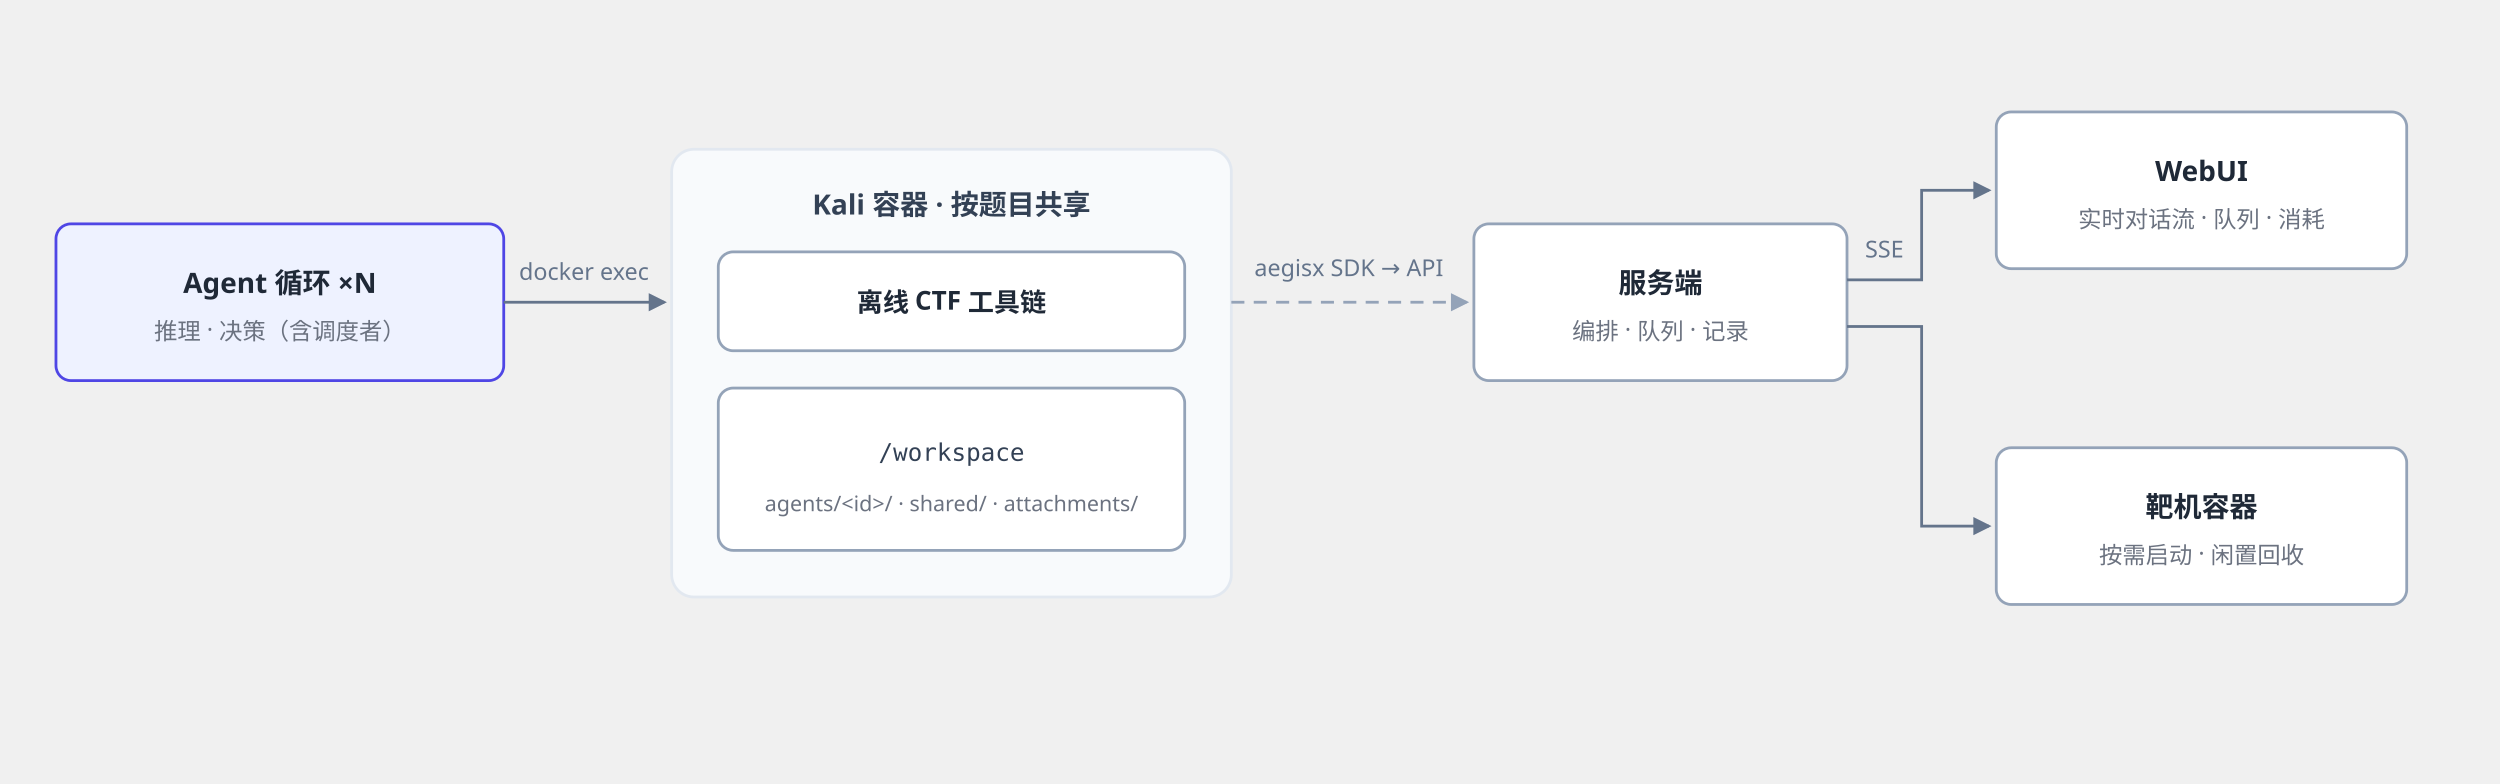
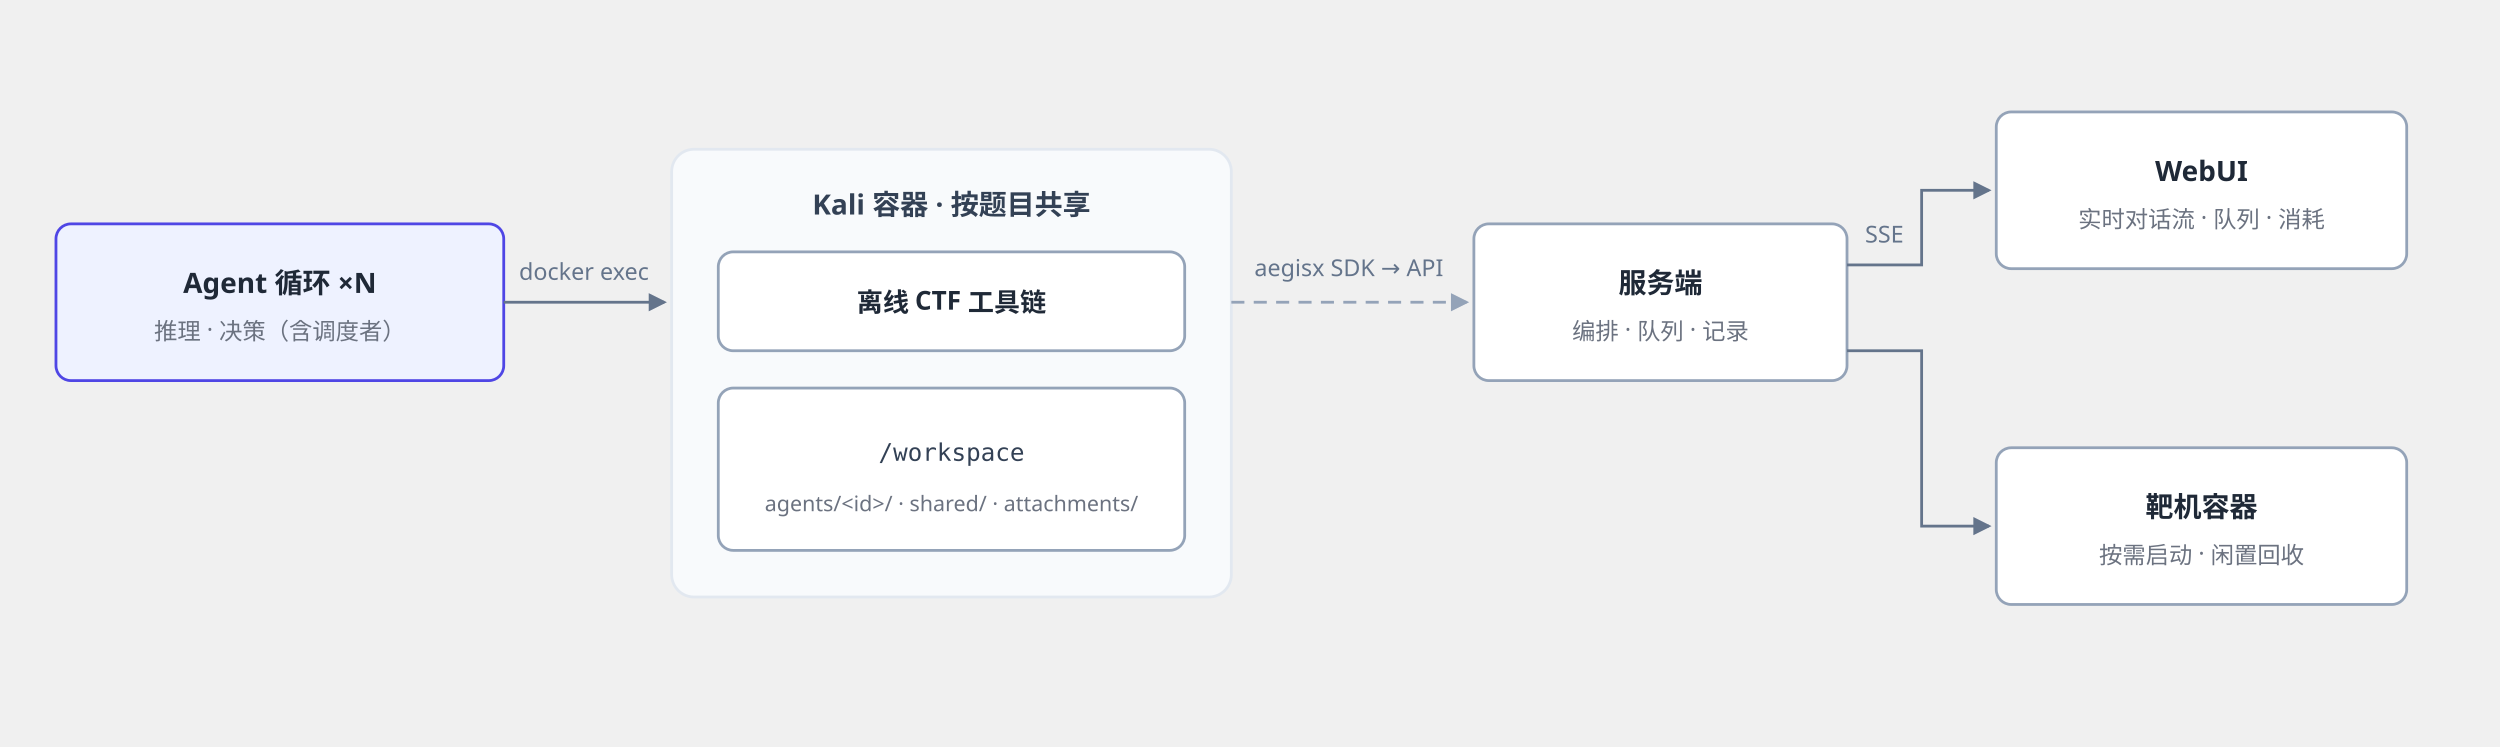
- <svg xmlns="http://www.w3.org/2000/svg" width="1340" height="420" viewBox="0 0 1340 420" font-family="'PingFang SC','Hiragino Sans GB','Arial Unicode MS',sans-serif">
+ <svg xmlns="http://www.w3.org/2000/svg" width="1340" height="400" viewBox="0 0 1340 400" font-family="'PingFang SC','Hiragino Sans GB','Arial Unicode MS',sans-serif">
  <defs>
    <marker id="a" viewBox="0 0 10 10" refX="8.5" refY="5" markerWidth="6.5" markerHeight="6.5" orient="auto-start-reverse">
      <path d="M0 0L10 5L0 10z" fill="#64748b" />
    </marker>
    <marker id="al" viewBox="0 0 10 10" refX="8.5" refY="5" markerWidth="6.5" markerHeight="6.5" orient="auto-start-reverse">
      <path d="M0 0L10 5L0 10z" fill="#94a3b8" />
    </marker>
  </defs>
  <rect x="30" y="120" width="240" height="84" rx="8" fill="#eef2ff" stroke="#4f46e5" stroke-width="1.5" />
  <text x="150" y="157" text-anchor="middle" font-size="15" font-weight="600" fill="#1f2937">Agent 循环 ×N</text>
  <text x="150" y="182" text-anchor="middle" font-size="12.5" fill="#6b7280">推理 · 决策（含调度者）</text>
  <rect x="360" y="80" width="300" height="240" rx="12" fill="#f8fafc" stroke="#e2e8f0" stroke-width="1.5" />
  <text x="510" y="115" text-anchor="middle" font-size="15" font-weight="600" fill="#334155">Kali 容器 · 按题目共享</text>
  <rect x="385" y="135" width="250" height="53" rx="8" fill="#ffffff" stroke="#94a3b8" stroke-width="1.5" />
  <text x="510" y="167" text-anchor="middle" font-size="14" font-weight="600" fill="#1f2937">离线 CTF 工具链</text>
  <rect x="385" y="208" width="250" height="87" rx="8" fill="#ffffff" stroke="#94a3b8" stroke-width="1.5" />
  <text x="510" y="247" text-anchor="middle" font-size="13" fill="#334155" font-family="'SFMono-Regular',Menlo,Consolas,monospace">/workspace</text>
  <text x="510" y="274" text-anchor="middle" font-size="11.5" fill="#6b7280">agents/&lt;id&gt;/ · shared/ · attachments/</text>
  <rect x="790" y="120" width="200" height="84" rx="8" fill="#ffffff" stroke="#94a3b8" stroke-width="1.5" />
  <text x="890" y="157" text-anchor="middle" font-size="15" font-weight="600" fill="#1f2937">服务端</text>
  <text x="890" y="182" text-anchor="middle" font-size="12.5" fill="#6b7280">编排 · 队列 · 记录</text>
  <rect x="1070" y="60" width="220" height="84" rx="8" fill="#ffffff" stroke="#94a3b8" stroke-width="1.5" />
  <text x="1180" y="97" text-anchor="middle" font-size="15" font-weight="600" fill="#1f2937">WebUI</text>
  <text x="1180" y="122" text-anchor="middle" font-size="12.5" fill="#6b7280">实时对话流 · 队列 · 消耗</text>
  <rect x="1070" y="240" width="220" height="84" rx="8" fill="#ffffff" stroke="#94a3b8" stroke-width="1.5" />
  <text x="1180" y="277" text-anchor="middle" font-size="15" font-weight="600" fill="#1f2937">靶机容器</text>
  <text x="1180" y="302" text-anchor="middle" font-size="12.5" fill="#6b7280">按需启动 · 闲置回收</text>
  <path d="M270 162 L356 162" fill="none" stroke="#64748b" stroke-width="1.5" marker-end="url(#a)" />
  <text x="313" y="150" text-anchor="middle" font-size="12.5" fill="#64748b">docker exec</text>
  <path d="M660 162 L786 162" fill="none" stroke="#94a3b8" stroke-width="1.5" stroke-dasharray="7 5" marker-end="url(#al)" />
  <text x="723" y="148" text-anchor="middle" font-size="12.5" fill="#64748b">aegisx SDK → API</text>
-   <path d="M990 150 L1030 150 L1030 102 L1066 102" fill="none" stroke="#64748b" stroke-width="1.5" marker-end="url(#a)" />
-   <text x="1010" y="138" text-anchor="middle" font-size="12.5" fill="#64748b">SSE</text>
-   <path d="M990 175 L1030 175 L1030 282 L1066 282" fill="none" stroke="#64748b" stroke-width="1.5" marker-end="url(#a)" />
+   <path d="M990 142 L1030 142 L1030 102 L1066 102" fill="none" stroke="#64748b" stroke-width="1.5" marker-end="url(#a)" />
+   <text x="1010" y="130" text-anchor="middle" font-size="12.5" fill="#64748b">SSE</text>
+   <path d="M990 188 L1030 188 L1030 282 L1066 282" fill="none" stroke="#64748b" stroke-width="1.5" marker-end="url(#a)" />
</svg>
